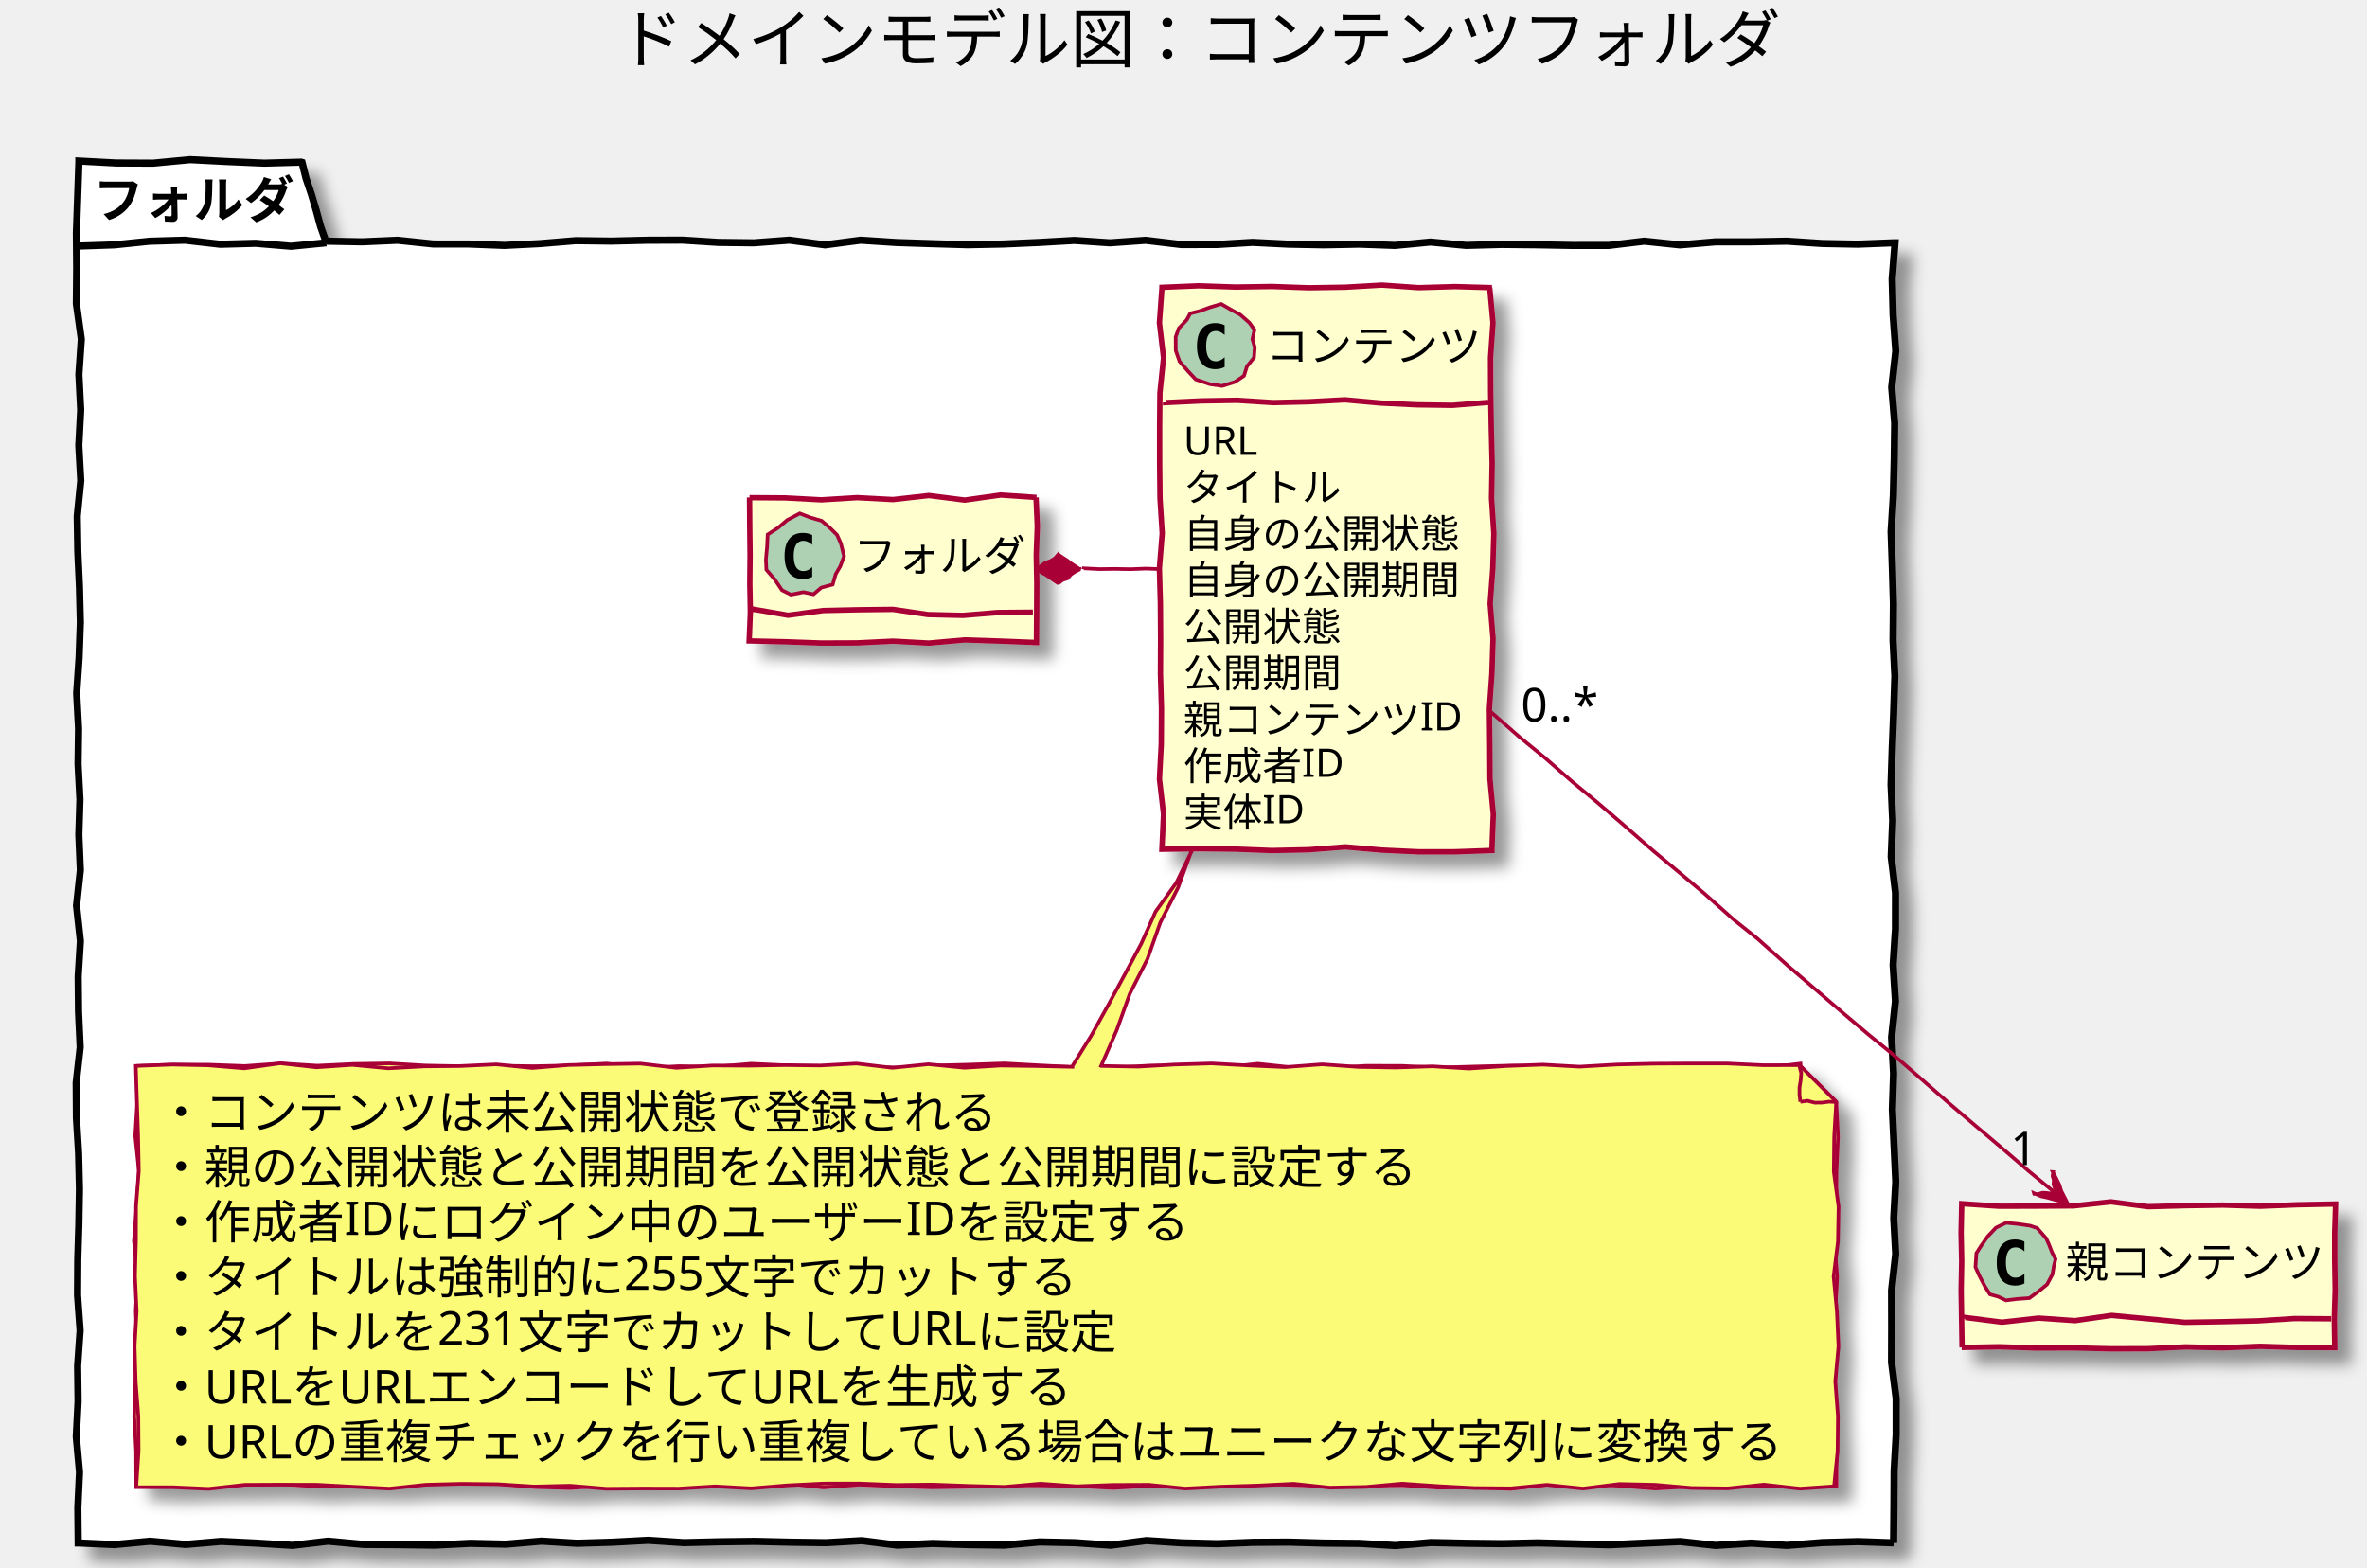
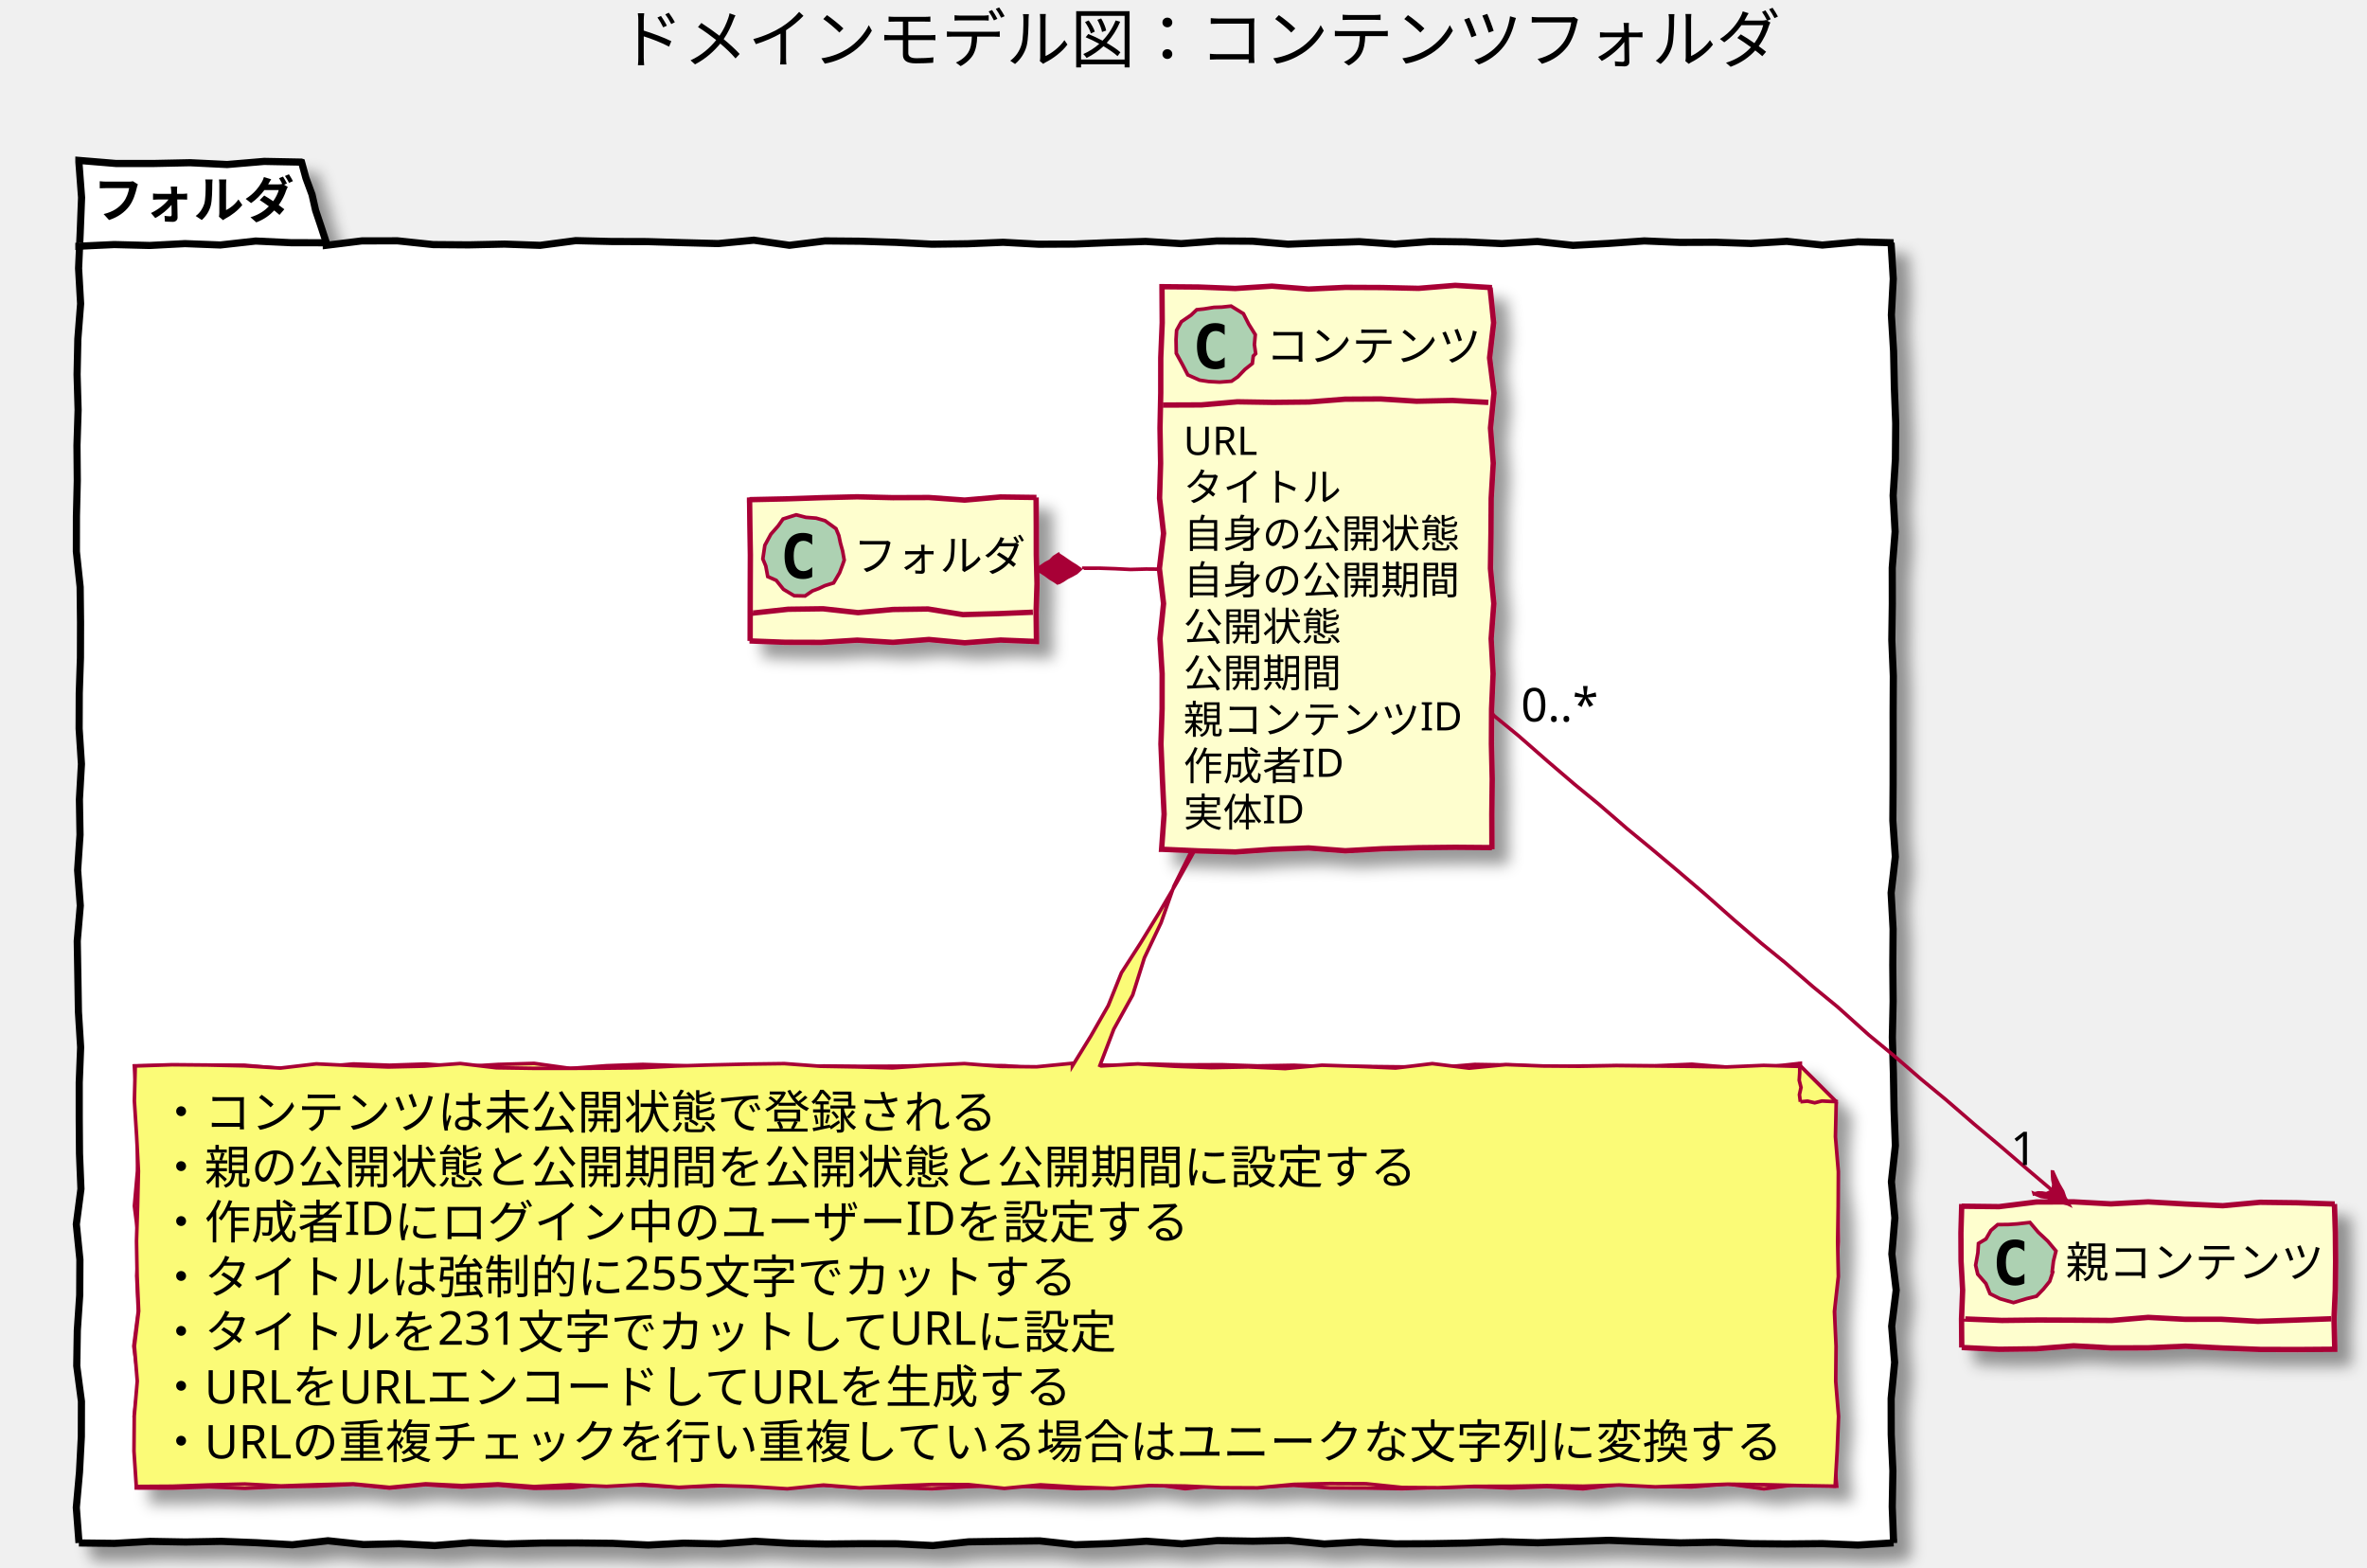
<svg xmlns="http://www.w3.org/2000/svg" contentScriptType="application/ecmascript" contentStyleType="text/css" height="437px" preserveAspectRatio="none" style="width:660px;height:437px;" version="1.1" viewBox="0 0 660 437" width="660px" zoomAndPan="magnify">
  <defs>
-     <filter height="300%" id="flj7rz5" width="300%" x="-1" y="-1">
+     <filter height="300%" id="f8bdyzu" width="300%" x="-1" y="-1">
      <feGaussianBlur result="blurOut" stdDeviation="2.0" />
      <feColorMatrix in="blurOut" result="blurOut2" type="matrix" values="0 0 0 0 0 0 0 0 0 0 0 0 0 0 0 0 0 0 .4 0" />
      <feOffset dx="4.0" dy="4.0" in="blurOut2" result="blurOut3" />
      <feBlend in="SourceGraphic" in2="blurOut3" mode="normal" />
    </filter>
  </defs>
  <g>
    <text fill="#000000" font-family="sans-serif" font-size="18" lengthAdjust="spacingAndGlyphs" textLength="324" x="172.5" y="17.402">ドメインモデル図：コンテンツフォルダ</text>
-     <polygon fill="#FFFFFF" filter="url(#flj7rz5)" points="22,45.199,22,44.885,32.333,45.438,42.667,45.487,53,44.506,63.333,45.036,73.667,45.482,84,45.199,84.218,45.267,85.32,49.672,86.837,54.206,88.178,58.685,89.385,63.123,91,67.688,91,67.234,100.932,67.418,110.864,66.979,120.796,68.029,130.727,68.036,140.659,68.424,150.591,67.917,160.523,67.09,170.454,67.217,180.386,66.975,190.318,66.94,200.25,67.579,210.182,67.699,220.114,66.953,230.046,68.27,239.977,66.964,249.909,67.613,259.841,67.938,269.773,68.234,279.704,68.036,289.636,67.6,299.568,67.027,309.5,67.7,319.432,66.993,329.364,68.184,339.296,68.168,349.227,67.572,359.159,68.07,369.091,68.263,379.023,68.067,388.954,68.428,398.886,67.479,408.818,68.423,418.75,68.152,428.682,68.252,438.614,68.436,448.546,68.427,458.477,67.233,468.409,68.28,478.341,67.423,488.273,67.423,498.204,67.236,508.136,67.889,518.068,68.078,528,67.688,528.402,67.688,527.602,77.757,527.869,87.827,528.604,97.897,527.476,107.967,528.303,118.036,528.174,128.106,527.927,138.176,527.308,148.246,527.656,158.315,527.947,168.385,527.846,178.455,528.352,188.525,528.021,198.595,527.618,208.664,527.296,218.734,527.744,228.804,527.336,238.874,528.534,248.943,528.523,259.013,527.869,269.083,528.513,279.153,527.442,289.222,527.99,299.292,527.657,309.362,528.131,319.432,528.601,329.502,528.043,339.571,528.582,349.641,527.442,359.711,527.466,369.781,527.436,379.85,528.712,389.92,528.712,399.99,528.149,410.06,528.096,420.129,528,430.199,528,430.162,518.078,429.817,508.157,430.094,498.235,430.88,488.314,430.245,478.392,430.885,468.471,429.801,458.549,430.246,448.627,430.708,438.706,430.439,428.784,430.176,418.863,430.396,408.941,430.287,399.02,430.077,389.098,430.928,379.176,430.325,369.255,430.235,359.333,429.959,349.412,430.021,339.49,430.412,329.569,430.167,319.647,429.528,309.726,430.825,299.804,430.123,289.882,429.915,279.961,430.804,270.039,430.665,260.118,430.339,250.196,430.808,240.274,429.549,230.353,430.121,220.431,429.983,210.51,429.752,200.588,429.871,190.667,430.109,180.745,429.45,170.823,429.983,160.902,430.286,150.98,429.684,141.059,430.538,131.137,430.306,121.216,430.808,111.294,430.676,101.373,430.612,91.451,429.698,81.529,430.871,71.608,430.248,61.686,429.759,51.765,430.612,41.843,429.714,31.922,430.654,22,430.199,21.809,430.199,21.708,420.327,22.172,410.456,21.273,400.584,21.776,390.712,21.648,380.84,22.338,370.968,21.626,361.097,21.686,351.225,21.987,341.353,22.154,331.481,21.919,321.61,21.32,311.738,21.251,301.866,22.358,291.994,21.902,282.122,21.802,272.25,22.416,262.379,21.338,252.507,22.405,242.635,21.985,232.763,22.29,222.892,21.771,213.02,21.906,203.148,21.383,193.276,22.054,183.404,22.407,173.533,22.16,163.661,21.702,153.789,21.539,143.917,22.523,134.045,21.976,124.174,22.502,114.302,22,104.43,22.674,94.558,21.302,84.686,21.392,74.815,21.308,64.943,21.656,55.071,22,45.199" style="stroke: #000000; stroke-width: 2.0;" />
-     <path d="M22,67.688 L22,68.608 L31.857,68.269 L41.714,67.25 L51.571,66.963 L61.429,68.103 L71.286,67.834 L81.143,68.663 L91,67.688 " fill="#FFFFFF" style="stroke: #000000; stroke-width: 2.0;" />
+     <polygon fill="#FFFFFF" filter="url(#f8bdyzu)" points="22,45.199,22,44.723,32.333,45.581,42.667,45.587,53,45.368,63.333,45.871,73.667,45.002,84,45.199,84.092,45.228,85.309,49.669,87.004,54.258,87.993,58.628,89.518,63.164,91,67.688,91,68.389,100.932,67.161,110.864,67.148,120.796,68.197,130.727,68.273,140.659,68.061,150.591,68.407,160.523,67.094,170.454,67.333,180.386,67.362,190.318,67.655,200.25,67.909,210.182,66.965,220.114,68.39,230.046,67.174,239.977,67.258,249.909,67.576,259.841,68.085,269.773,67.966,279.704,67.556,289.636,68.095,299.568,68.047,309.5,67.639,319.432,67.315,329.364,67.93,339.296,67.189,349.227,67.249,359.159,68.088,369.091,67.692,379.023,67.384,388.954,68.076,398.886,67.327,408.818,67.446,418.75,67.919,428.682,67.332,438.614,68.417,448.546,67.871,458.477,67.173,468.409,67.586,478.341,67.547,488.273,67.885,498.204,67.29,508.136,68.327,518.068,67.427,528,67.688,527.292,67.688,527.905,77.757,527.381,87.827,527.996,97.897,528.208,107.967,528.592,118.036,528.504,128.106,527.869,138.176,528.422,148.246,527.62,158.315,527.639,168.385,527.504,178.455,527.921,188.525,527.867,198.595,527.872,208.664,527.862,218.734,527.791,228.804,528.482,238.874,527.308,248.943,527.859,259.013,527.771,269.083,527.866,279.153,527.65,289.222,527.944,299.292,528.127,309.362,528.496,319.432,527.389,329.502,528.357,339.571,527.512,349.641,528.72,359.711,527.46,369.781,528.29,379.85,527.315,389.92,527.335,399.99,527.799,410.06,527.622,420.129,528,430.199,528,430.169,518.078,430.783,508.157,430.385,498.235,430.48,488.314,430.396,478.392,429.99,468.471,430.181,458.549,429.838,448.627,429.464,438.706,429.794,428.784,430.147,418.863,429.858,408.941,430.231,399.02,430.406,389.098,430.454,379.176,429.922,369.255,430.489,359.333,429.505,349.412,429.706,339.49,429.537,329.569,430.444,319.647,429.718,309.726,430.368,299.804,430.706,289.882,429.622,279.961,429.741,270.039,429.887,260.118,430.929,250.196,430.432,240.274,430.401,230.353,430.498,220.431,430.307,210.51,429.723,200.588,430.472,190.667,430.257,180.745,430.781,170.823,430.306,160.902,430.202,150.98,430.223,141.059,430.489,131.137,430.125,121.216,430.925,111.294,430.407,101.373,430.647,91.451,429.588,81.529,430.706,71.608,430.133,61.686,429.753,51.765,429.936,41.843,429.757,31.922,430.32,22,430.199,22.031,430.199,21.28,420.327,22.164,410.456,22.679,400.584,22.707,390.712,21.4,380.84,21.558,370.968,22.226,361.097,22.279,351.225,21.283,341.353,22.568,331.481,22.167,321.61,22.095,311.738,22.093,301.866,22.483,291.994,21.871,282.122,21.71,272.25,21.541,262.379,22.387,252.507,21.646,242.635,22.311,232.763,22.144,222.892,22.706,213.02,22.065,203.148,22.101,193.276,22.429,183.404,22.456,173.533,22.347,163.661,21.297,153.789,21.312,143.917,21.55,134.045,21.465,124.174,21.778,114.302,21.497,104.43,21.705,94.558,22.477,84.686,21.913,74.815,22.358,64.943,22.745,55.071,22,45.199" style="stroke: #000000; stroke-width: 2.0;" />
+     <path d="M22,67.688 L22,68.649 L31.857,68.188 L41.714,68.441 L51.571,67.926 L61.429,68.306 L71.286,67.207 L81.143,67.669 L91,67.688 " fill="#FFFFFF" style="stroke: #000000; stroke-width: 2.0;" />
    <text fill="#000000" font-family="sans-serif" font-size="14" font-weight="bold" lengthAdjust="spacingAndGlyphs" textLength="56" x="26" y="60.734">フォルダ</text>
-     <polygon fill="#FEFECE" filter="url(#flj7rz5)" points="209,138.699,209,138.759,219,138.825,229,139.364,239,138.751,249,139.287,259,138.161,269,139.435,279,138.018,289,138.699,288.883,138.699,289.233,146.699,288.943,154.699,289.093,162.699,289.055,170.699,289,178.699,289,179.142,279,178.748,269,178.414,259,179.302,249,178.763,239,179.249,229,179.289,219,178.93,209,178.699,208.893,178.699,209.226,170.699,209.074,162.699,209.149,154.699,209.054,146.699,209,138.699" style="stroke: #A80036; stroke-width: 1.5;" />
-     <polygon fill="#ADD1B2" points="234.303,157.886,233.034,160.071,232.186,162.976,229.003,163.845,226.823,165.696,224.025,165.101,220.527,165.796,218.032,164.546,216.044,161.578,213.696,158.861,213.562,156.003,213.879,152.587,214.047,149.043,216.958,147.156,219.515,144.984,223.003,143.153,225.897,144.274,229.081,145.193,231.237,147.015,233.409,149.162,234.455,151.5,235.352,155.087" style="stroke: #A80036; stroke-width: 1.0;" />
+     <polygon fill="#FEFECE" filter="url(#f8bdyzu)" points="209,138.699,209,139.316,219,139.097,229,138.764,239,138.518,249,138.758,259,138.718,269,139.434,279,138.564,289,138.699,288.898,138.699,288.943,146.699,288.955,154.699,289.147,162.699,288.901,170.699,289,178.699,289,178.857,279,178.455,269,179.219,259,178.3,249,179.092,239,178.482,229,179.104,219,179.076,209,178.699,209.165,178.699,209.179,170.699,209.194,162.699,209.227,154.699,209.095,146.699,209,138.699" style="stroke: #A80036; stroke-width: 1.5;" />
+     <polygon fill="#ADD1B2" points="234.962,157.438,234.108,159.695,232.44,162.534,230.016,163.29,228.248,164.117,226.531,164.758,224.471,166.165,221.436,166.101,218.45,164.31,216.444,161.82,214.073,160.758,213.522,157.798,212.706,155.84,213.268,152.035,214.946,148.941,216.965,146.649,218.333,144.702,222,143.54,224.721,144.244,227.583,144.469,230.04,145.181,233.1,147.39,233.901,149.328,234.336,151.398,234.952,153.619,235.401,156.167" style="stroke: #A80036; stroke-width: 1.0;" />
    <path d="M226.473,160.842 Q225.892,161.141 225.253,161.291 Q224.614,161.44 223.908,161.44 Q221.401,161.44 220.082,159.788 Q218.762,158.136 218.762,155.015 Q218.762,151.886 220.082,150.234 Q221.401,148.582 223.908,148.582 Q224.614,148.582 225.261,148.731 Q225.909,148.881 226.473,149.18 L226.473,151.902 Q225.842,151.321 225.249,151.052 Q224.655,150.782 224.024,150.782 Q222.68,150.782 221.995,151.848 Q221.31,152.915 221.31,155.015 Q221.31,157.107 221.995,158.174 Q222.68,159.24 224.024,159.24 Q224.655,159.24 225.249,158.97 Q225.842,158.701 226.473,158.12 Z " />
    <text fill="#000000" font-family="sans-serif" font-size="12" lengthAdjust="spacingAndGlyphs" textLength="48" x="238" y="159.234">フォルダ</text>
-     <path d="M210,170.699 L210,169.841 L219.75,171.54 L229.5,170.225 L239.25,170.008 L249,169.897 L258.75,171.352 L268.5,171.581 L278.25,170.781 L288,170.699 " fill="#FEFECE" style="stroke: #A80036; stroke-width: 1.5;" />
-     <polygon fill="#FEFECE" filter="url(#flj7rz5)" points="324,80.199,324,80.109,334.222,79.687,344.444,80.032,354.667,79.878,364.889,80.238,375.111,80.078,385.333,79.486,395.556,80.204,405.778,79.907,416,80.199,415.385,80.199,416.288,89.987,415.609,99.774,415.646,109.561,415.816,119.348,416.057,129.135,415.887,138.923,416.532,148.71,416.239,158.497,415.504,168.284,416.305,178.071,415.985,187.859,415.289,197.646,415.398,207.433,415.455,217.22,416.379,227.008,416,236.795,416,237.131,405.778,237.496,395.556,237.503,385.333,237.024,375.111,236.128,364.889,236.925,354.667,237.149,344.444,236.747,334.222,236.626,324,236.795,323.978,236.795,324.432,227.008,323.296,217.22,323.798,207.433,323.858,197.646,323.575,187.859,323.618,178.071,323.554,168.284,323.275,158.497,324.067,148.71,323.448,138.923,323.352,129.135,323.344,119.348,323.425,109.561,324.436,99.774,323.286,89.987,324,80.199" style="stroke: #A80036; stroke-width: 1.5;" />
-     <polygon fill="#ADD1B2" points="349.656,99.714,347.695,102.164,346.876,104.779,344.379,106.48,340.785,107.613,337.415,107.131,335.538,106.505,333.42,105.797,331.316,103.556,328.894,100.755,327.839,97.769,327.819,93.963,328.662,91.562,330.92,89.17,331.877,87.39,334.567,86.712,337.55,85.629,340.509,84.755,343.601,86.53,345.818,87.733,348.352,89.948,349.79,91.944,349.214,94.571,349.869,96.831" style="stroke: #A80036; stroke-width: 1.0;" />
+     <path d="M210,170.699 L210,170.931 L219.75,169.87 L229.5,169.738 L239.25,170.814 L249,169.933 L258.75,169.799 L268.5,171.365 L278.25,171.098 L288,170.699 " fill="#FEFECE" style="stroke: #A80036; stroke-width: 1.5;" />
+     <polygon fill="#FEFECE" filter="url(#f8bdyzu)" points="324,80.199,324,79.935,334.222,80.028,344.444,80.434,354.667,79.779,364.889,80.6,375.111,80.125,385.333,80.171,395.556,80.395,405.778,79.562,416,80.199,415.473,80.199,416.477,89.987,415.344,99.774,416.574,109.561,415.596,119.348,416.371,129.135,415.793,138.923,415.732,148.71,415.584,158.497,416.525,168.284,415.783,178.071,416.328,187.859,415.901,197.646,415.853,207.433,416.078,217.22,415.966,227.008,416,236.795,416,236.322,405.778,236.239,395.556,236.345,385.333,236.641,375.111,237.203,364.889,236.426,354.667,236.802,344.444,237.535,334.222,237.236,324,236.795,323.892,236.795,324.592,227.008,324.12,217.22,323.709,207.433,324.03,197.646,324.043,187.859,323.439,178.071,324.442,168.284,323.28,158.497,324.445,148.71,323.326,138.923,323.616,129.135,323.447,119.348,323.655,109.561,323.659,99.774,324.064,89.987,324,80.199" style="stroke: #A80036; stroke-width: 1.5;" />
+     <polygon fill="#ADD1B2" points="349.456,99.276,349.202,101.349,347.095,103.031,345.161,105.054,343.392,106.287,340.066,106.542,337.024,106.376,334.499,105.994,331.205,104.532,329.73,101.69,327.99,98.514,327.915,94.658,328.076,92.086,329.403,89.696,332.098,87.86,333.685,86.354,335.726,86.141,338.486,85.696,340.673,85.624,343.281,85.342,346.713,87.466,348.193,90.385,350.021,93.313,349.772,96.098,350.129,98.591" style="stroke: #A80036; stroke-width: 1.0;" />
    <path d="M341.473,102.342 Q340.892,102.641 340.253,102.79 Q339.614,102.94 338.908,102.94 Q336.401,102.94 335.082,101.288 Q333.762,99.636 333.762,96.515 Q333.762,93.386 335.082,91.734 Q336.401,90.082 338.908,90.082 Q339.614,90.082 340.261,90.231 Q340.909,90.381 341.473,90.68 L341.473,93.402 Q340.842,92.821 340.249,92.552 Q339.655,92.282 339.024,92.282 Q337.68,92.282 336.995,93.348 Q336.31,94.415 336.31,96.515 Q336.31,98.607 336.995,99.674 Q337.68,100.74 339.024,100.74 Q339.655,100.74 340.249,100.471 Q340.842,100.201 341.473,99.62 Z " />
    <text fill="#000000" font-family="sans-serif" font-size="12" lengthAdjust="spacingAndGlyphs" textLength="60" x="353" y="100.734">コンテンツ</text>
-     <path d="M325,112.199 L325,112.252 L335,111.773 L345,111.612 L355,112.256 L365,112.018 L375,111.476 L385,112.378 L395,112.875 L405,113.017 L415,112.199 " fill="#FEFECE" style="stroke: #A80036; stroke-width: 1.5;" />
+     <path d="M325,112.199 L325,112.935 L335,112.894 L345,112.03 L355,112.191 L365,112.086 L375,111.299 L385,111.237 L395,111.87 L405,111.654 L415,112.199 " fill="#FEFECE" style="stroke: #A80036; stroke-width: 1.5;" />
    <text fill="#000000" font-family="sans-serif" font-size="11" lengthAdjust="spacingAndGlyphs" textLength="21" x="330" y="126.834">URL</text>
    <text fill="#000000" font-family="sans-serif" font-size="11" lengthAdjust="spacingAndGlyphs" textLength="44" x="330" y="139.789">タイトル</text>
    <text fill="#000000" font-family="sans-serif" font-size="11" lengthAdjust="spacingAndGlyphs" textLength="77" x="330" y="152.744">自身の公開状態</text>
    <text fill="#000000" font-family="sans-serif" font-size="11" lengthAdjust="spacingAndGlyphs" textLength="77" x="330" y="165.699">自身の公開期間</text>
    <text fill="#000000" font-family="sans-serif" font-size="11" lengthAdjust="spacingAndGlyphs" textLength="44" x="330" y="178.654">公開状態</text>
    <text fill="#000000" font-family="sans-serif" font-size="11" lengthAdjust="spacingAndGlyphs" textLength="44" x="330" y="191.609">公開期間</text>
    <text fill="#000000" font-family="sans-serif" font-size="11" lengthAdjust="spacingAndGlyphs" textLength="77" x="330" y="204.565">親コンテンツID</text>
    <text fill="#000000" font-family="sans-serif" font-size="11" lengthAdjust="spacingAndGlyphs" textLength="44" x="330" y="217.519">作成者ID</text>
    <text fill="#000000" font-family="sans-serif" font-size="11" lengthAdjust="spacingAndGlyphs" textLength="33" x="330" y="230.475">実体ID</text>
-     <polygon fill="#FBFB77" filter="url(#flj7rz5)" points="38,297.199,38.058,297.199,38.304,306.964,37.707,316.728,38.743,326.493,38.104,336.257,37.344,346.022,38.374,355.786,37.856,365.551,38.284,375.315,37.758,385.08,37.429,394.844,37.954,404.609,38,414.373,38,413.914,48.085,414.512,58.17,414.05,68.255,413.991,78.34,413.78,88.425,414.445,98.511,414.024,108.596,414.288,118.681,413.692,128.766,413.674,138.851,413.651,148.936,414.6,159.021,414.884,169.106,414.199,179.191,414.401,189.277,414.035,199.362,414.386,209.447,414.637,219.532,413.669,229.617,414.718,239.702,413.937,249.787,414.389,259.872,414.688,269.957,414.542,280.043,414.119,290.128,414.139,300.213,414.343,310.298,414.862,320.383,414.304,330.468,414.17,340.553,413.899,350.638,413.685,360.723,414.034,370.808,414.265,380.894,414.205,390.979,414.084,401.064,414.785,411.149,414.677,421.234,415.119,431.319,413.925,441.404,413.625,451.489,414.263,461.575,415.024,471.66,414.456,481.745,414.621,491.83,414.323,501.915,414.458,512,414.373,512.048,414.373,512.084,404.63,511.726,394.887,511.697,385.144,512.27,375.401,511.719,365.658,512.266,355.915,511.426,346.171,512.023,336.428,512.064,326.685,512.5,316.942,512,307.199,512.122,307.321,509.896,305.095,508.008,303.207,506.108,301.307,503.928,299.127,502,297.199,502,296.546,491.913,297.743,481.826,297.158,471.739,296.749,461.652,297.58,451.565,297.076,441.478,297.661,431.391,297.225,421.304,297.104,411.217,297.362,401.13,297.663,391.043,297.191,380.957,297.161,370.87,297.748,360.783,297.648,350.696,296.579,340.609,297.671,330.522,297.165,320.435,297.104,310.348,297.714,300.261,297.569,290.174,297.049,280.087,296.494,270,296.842,259.913,297.104,249.826,297.649,239.739,297.36,229.652,297.694,219.565,297.044,209.478,296.572,199.391,297.421,189.304,297.253,179.217,297.822,169.13,296.53,159.043,297.061,148.957,297.276,138.87,297.149,128.783,297.282,118.696,297.091,108.609,296.482,98.522,296.648,88.435,297.127,78.348,296.491,68.261,297.225,58.174,296.852,48.087,296.846,38,297.199" style="stroke: #A80036; stroke-width: 1.0;" />
-     <polygon fill="#FBFB77" points="38,297.199,37.871,297.199,38.182,306.964,38.515,316.728,38.707,326.493,37.937,336.257,37.903,346.022,37.642,355.786,38.105,365.551,37.535,375.315,37.824,385.08,38.574,394.844,38.645,404.609,38,414.373,38,414.656,48.085,414.659,58.17,415.113,68.255,413.987,78.34,413.94,88.425,413.969,98.511,414.525,108.596,415.052,118.681,413.969,128.766,413.703,138.851,413.822,148.936,414.466,159.021,414.235,169.106,415.086,179.191,415.017,189.277,415.044,199.362,414.421,209.447,414.977,219.532,414.136,229.617,413.634,239.702,413.624,249.787,414.028,259.872,413.915,269.957,414.284,280.043,414.556,290.128,413.661,300.213,414.397,310.298,414.017,320.383,413.978,330.468,415.032,340.553,414.501,350.638,414.191,360.723,413.698,370.808,414.776,380.894,414.571,390.979,413.657,401.064,414.354,411.149,414.89,421.234,414.972,431.319,413.989,441.404,415.036,451.489,413.76,461.575,413.978,471.66,414.868,481.745,414.989,491.83,413.924,501.915,415.058,512,414.373,511.405,414.373,512.382,404.63,512.477,394.887,511.738,385.144,512.628,375.401,512.192,365.658,511.274,355.915,512.482,346.171,512.653,336.428,511.327,326.685,511.431,316.942,512,307.199,511.867,307.066,510.107,305.306,507.863,303.062,505.851,301.05,504.076,299.275,502,297.199,502,296.966,491.738,296.998,481.477,296.509,471.215,296.51,460.954,296.566,450.692,296.808,440.43,297.401,430.169,296.829,419.907,297.226,409.646,297.932,399.384,297.307,389.123,297.645,378.861,297.479,368.599,296.746,358.338,297.524,348.076,297.064,337.815,296.495,327.553,296.808,317.292,297.392,307.03,297.199,307.02,297.195,311.364,287.281,315.019,277.077,319.939,267.405,323.547,257.181,328.476,247.512,332.18,237.329,332.265,237.376,327.97,246.173,322.22,254.164,318.218,263.123,313.606,271.745,308.947,280.34,304.196,288.885,299.03,297.199,299.03,297.447,288.99,297.226,278.951,297.092,268.911,297.705,258.872,296.715,248.832,297.721,238.792,296.527,228.753,297.074,218.713,296.964,208.673,297.129,198.634,297.074,188.594,297.727,178.555,296.543,168.515,296.7,158.475,296.944,148.436,297.779,138.396,296.756,128.357,297.226,118.317,297.321,108.277,297.864,98.238,296.904,88.198,297.581,78.159,296.455,68.119,297.869,58.079,297.03,48.04,296.817,38,297.199" style="stroke: #A80036; stroke-width: 1.0;" />
-     <path d="M502,297.199 L501.726,297.199 L502.246,299.199 L502.089,301.199 L501.763,303.199 L501.753,305.199 L502,307.199 " fill="#FBFB77" style="stroke: #A80036; stroke-width: 1.0;" />
-     <path d="M512,307.199 L512,307.253 L510,307.169 L508,307.429 L506,307.442 L504,306.92 L502,307.199 " fill="#FBFB77" style="stroke: #A80036; stroke-width: 1.0;" />
+     <polygon fill="#FBFB77" filter="url(#f8bdyzu)" points="38,297.199,37.456,297.199,38.126,306.964,38.388,316.728,38.33,326.493,37.47,336.257,38.727,346.022,38.132,355.786,38.562,365.551,37.309,375.315,38.605,385.08,37.421,394.844,38.11,404.609,38,414.373,38,414.868,48.085,414.9,58.17,414.553,68.255,414.957,78.34,414.516,88.425,414.363,98.511,413.856,108.596,414.901,118.681,413.95,128.766,414.643,138.851,414.094,148.936,414.97,159.021,414.819,169.106,413.868,179.191,414.085,189.277,414.648,199.362,414.304,209.447,413.741,219.532,414.265,229.617,414.113,239.702,414.788,249.787,414.796,259.872,415.086,269.957,414.494,280.043,414.197,290.128,414.61,300.213,415.051,310.298,414.778,320.383,413.659,330.468,415.084,340.553,414.027,350.638,414.664,360.723,414.128,370.808,414.854,380.894,414.882,390.979,415.075,401.064,414.716,411.149,414.477,421.234,414.889,431.319,414.49,441.404,415.113,451.489,413.885,461.575,414.394,471.66,414.584,481.745,413.753,491.83,415.119,501.915,413.792,512,414.373,512.135,414.373,511.289,404.63,512.203,394.887,511.708,385.144,511.51,375.401,511.486,365.658,512.079,355.915,512.568,346.171,512.448,336.428,511.256,326.685,511.296,316.942,512,307.199,512.077,307.276,510.14,305.34,508.041,303.24,505.902,301.101,503.877,299.077,502,297.199,502,296.475,491.913,297.598,481.826,297.578,471.739,296.719,461.652,297.157,451.565,297.169,441.478,297.197,431.391,297.48,421.304,296.952,411.217,296.781,401.13,297.629,391.043,297.464,380.957,297.351,370.87,297.459,360.783,297.014,350.696,297.195,340.609,296.861,330.522,296.909,320.435,296.673,310.348,297.092,300.261,296.579,290.174,297.927,280.087,297.125,270,297.074,259.913,297.092,249.826,297.272,239.739,297.307,229.652,297.207,219.565,297.897,209.478,297.643,199.391,297.659,189.304,297.101,179.217,296.778,169.13,297.138,159.043,297.894,148.957,296.492,138.87,296.787,128.783,297.395,118.696,296.668,108.609,297.006,98.522,296.647,88.435,297.538,78.348,297.918,68.261,297.016,58.174,296.968,48.087,297.059,38,297.199" style="stroke: #A80036; stroke-width: 1.0;" />
+     <polygon fill="#FBFB77" points="38,297.199,37.716,297.199,37.469,306.964,38.091,316.728,38.6,326.493,38.369,336.257,38.06,346.022,38.235,355.786,38.669,365.551,37.484,375.315,38.274,385.08,37.435,394.844,37.356,404.609,38,414.373,38,414.45,48.085,414.384,58.17,414.026,68.255,413.77,78.34,414.3,88.425,413.947,98.511,413.73,108.596,414.696,118.681,413.712,128.766,414.189,138.851,413.716,148.936,414.477,159.021,413.975,169.106,414.43,179.191,413.886,189.277,414.688,199.362,414.161,209.447,414.465,219.532,415.1,229.617,414.054,239.702,414.856,249.787,414.304,259.872,413.904,269.957,413.922,280.043,414.981,290.128,413.993,300.213,414.614,310.298,414.971,320.383,414.197,330.468,414.333,340.553,414.784,350.638,414.835,360.723,413.867,370.808,413.647,380.894,413.688,390.979,414.733,401.064,414.8,411.149,414.412,421.234,414.402,431.319,414.209,441.404,414.377,451.489,414.046,461.575,414.553,471.66,414.169,481.745,413.817,491.83,413.945,501.915,414.208,512,414.373,511.695,414.373,512.26,404.63,512.652,394.887,511.86,385.144,511.955,375.401,511.502,365.658,512.59,355.915,512.394,346.171,512.543,336.428,512.595,326.685,511.782,316.942,512,307.199,512.083,307.282,510.115,305.314,508.01,303.209,506.032,301.231,504.142,299.342,502,297.199,502,297.337,491.738,297.042,481.477,297.487,471.215,297.314,460.954,297.207,450.692,297.1,440.43,297.291,430.169,297.211,419.907,296.824,409.646,297.825,399.384,296.556,389.123,297.786,378.861,297.318,368.599,296.994,358.338,297.936,348.076,297.469,337.815,297.673,327.553,297.292,317.292,296.626,307.03,297.199,306.7,297.061,310.565,286.945,315.837,277.421,319.097,267.051,323.744,257.264,327.345,247.037,332.18,237.329,332.792,237.668,328.042,246.213,323.101,254.652,317.99,262.997,312.687,271.236,309.02,280.381,304.161,288.865,299.03,297.199,299.03,296.465,288.99,297.441,278.951,297.332,268.911,296.545,258.872,297.01,248.832,297.751,238.792,297.464,228.753,297.288,218.713,296.549,208.673,296.681,198.634,296.913,188.594,297.218,178.555,297.718,168.515,297.831,158.475,297.874,148.436,297.865,138.396,297.715,128.357,296.528,118.317,297.259,108.277,297.491,98.238,297.109,88.198,296.622,78.159,297.797,68.119,297.176,58.079,296.948,48.04,296.859,38,297.199" style="stroke: #A80036; stroke-width: 1.0;" />
+     <path d="M502,297.199 L501.841,297.199 L501.813,299.199 L501.677,301.199 L502.186,303.199 L501.741,305.199 L502,307.199 " fill="#FBFB77" style="stroke: #A80036; stroke-width: 1.0;" />
+     <path d="M512,307.199 L512,307.143 L510,307.081 L508,306.978 L506,307.481 L504,307.012 L502,307.199 " fill="#FBFB77" style="stroke: #A80036; stroke-width: 1.0;" />
    <text fill="#000000" font-family="sans-serif" font-size="13" lengthAdjust="spacingAndGlyphs" textLength="234" x="44" y="314.768">・コンテンツは未公開状態で登録される</text>
    <text fill="#000000" font-family="sans-serif" font-size="13" lengthAdjust="spacingAndGlyphs" textLength="351" x="44" y="330.078">・親の公開状態と公開期間を公開状態と公開期間に設定する</text>
    <text fill="#000000" font-family="sans-serif" font-size="13" lengthAdjust="spacingAndGlyphs" textLength="288" x="44" y="345.389">・作成者IDにログイン中のユーザーIDを設定する</text>
    <text fill="#000000" font-family="sans-serif" font-size="13" lengthAdjust="spacingAndGlyphs" textLength="258" x="44" y="360.699">・タイトルは強制的に255文字でカットする</text>
    <text fill="#000000" font-family="sans-serif" font-size="13" lengthAdjust="spacingAndGlyphs" textLength="269" x="44" y="376.01">・タイトルを231文字でカットしてURLに設定</text>
    <text fill="#000000" font-family="sans-serif" font-size="13" lengthAdjust="spacingAndGlyphs" textLength="254" x="44" y="391.32">・URLをURLエンコードしてURLを生成する</text>
    <text fill="#000000" font-family="sans-serif" font-size="13" lengthAdjust="spacingAndGlyphs" textLength="453" x="44" y="406.631">・URLの重複チェックを行い重複している場合はユニークな文字列に変換する</text>
-     <polygon fill="#FEFECE" filter="url(#flj7rz5)" points="547,335.699,547,335.603,557.4,336.314,567.8,336.287,578.2,336.215,588.6,335.082,599,336.443,609.4,336.159,619.8,335.995,630.2,336.312,640.6,335.899,651,335.699,651.236,335.699,650.982,343.699,650.987,351.699,651.119,359.699,650.868,367.699,651,375.699,651,375.732,640.6,375.7,630.2,375.374,619.8,375.793,609.4,375.537,599,376.042,588.6,376.075,578.2,375.813,567.8,375.845,557.4,375.498,547,375.699,547.095,375.699,546.964,367.699,546.84,359.699,546.994,351.699,546.823,343.699,547,335.699" style="stroke: #A80036; stroke-width: 1.5;" />
-     <polygon fill="#ADD1B2" points="572.3,355.279,570.782,358.133,568.155,360.251,565.874,361.931,562.466,362.176,559.32,362.559,557.201,361.549,554.877,360.897,553.418,358.594,551.9,355.682,550.828,353.286,551.08,349.407,552.366,347.405,554.296,344.665,556.538,342.3,559.407,340.923,562.819,341.273,566.038,341.738,568.033,342.401,570.513,345.239,571.31,346.963,572.204,349.246,573.158,351.058,572.638,353.177" style="stroke: #A80036; stroke-width: 1.0;" />
+     <polygon fill="#FEFECE" filter="url(#f8bdyzu)" points="547,335.699,547,336.31,557.4,336.433,567.8,335.139,578.2,335.096,588.6,335.662,599,335.105,609.4,335.7,619.8,336.172,630.2,335.22,640.6,335.352,651,335.699,650.922,335.699,651.17,343.699,651.244,351.699,651.156,359.699,650.794,367.699,651,375.699,651,376.192,640.6,376.269,630.2,376.237,619.8,375.844,609.4,375.33,599,375.786,588.6,375.812,578.2,375.232,567.8,376.061,557.4,376.201,547,375.699,547.005,375.699,546.94,367.699,547.248,359.699,546.81,351.699,546.772,343.699,547,335.699" style="stroke: #A80036; stroke-width: 1.5;" />
+     <polygon fill="#ADD1B2" points="572.495,354.313,571.531,357.252,569.792,359.399,567.847,361.416,565.097,362.084,561.43,363.192,557.678,362.109,554.888,360.716,553.735,357.873,551.456,355.268,550.87,352.757,551.497,349.324,551.661,346.697,553.752,345.449,555.136,343.057,557.021,341.44,560.045,341.407,562.507,341.238,566.02,340.843,568.32,343.547,570.98,346.038,573.283,348.8,572.585,351.559,572.18,354.851" style="stroke: #A80036; stroke-width: 1.0;" />
    <path d="M564.473,357.842 Q563.892,358.141 563.253,358.291 Q562.614,358.44 561.908,358.44 Q559.401,358.44 558.082,356.788 Q556.762,355.136 556.762,352.015 Q556.762,348.886 558.082,347.234 Q559.401,345.582 561.908,345.582 Q562.614,345.582 563.261,345.731 Q563.909,345.881 564.473,346.18 L564.473,348.902 Q563.842,348.321 563.249,348.051 Q562.655,347.782 562.024,347.782 Q560.68,347.782 559.995,348.848 Q559.31,349.915 559.31,352.015 Q559.31,354.107 559.995,355.174 Q560.68,356.24 562.024,356.24 Q562.655,356.24 563.249,355.971 Q563.842,355.701 564.473,355.12 Z " />
    <text fill="#000000" font-family="sans-serif" font-size="12" lengthAdjust="spacingAndGlyphs" textLength="72" x="576" y="356.234">親コンテンツ</text>
-     <path d="M548,367.699 L548,367.333 L558.2,368.645 L568.4,367.504 L578.6,368.214 L588.8,366.754 L599,367.715 L609.2,368.683 L619.4,368.52 L629.6,368.277 L639.8,367.63 L650,367.699 " fill="#FEFECE" style="stroke: #A80036; stroke-width: 1.5;" />
-     <path d="M302.2,158.699 L302.2,158.46 L306.54,158.674 L310.88,158.623 L315.22,158.7 L319.56,158.535 L323.9,158.699 " fill="none" style="stroke: #A80036; stroke-width: 1.0;" />
-     <polygon fill="#A80036" points="289.18,158.699,289.168,158.68,290.516,159.704,291.506,160.189,292.727,161.02,293.989,161.912,295.18,162.699,295.115,162.602,296.262,161.722,297.679,161.247,298.664,160.125,299.877,159.345,301.18,158.699,301.258,158.816,300.065,158.027,298.896,157.272,297.546,156.249,296.377,155.495,295.18,154.699,295.092,154.568,294.105,155.686,292.87,156.435,291.467,156.93,290.301,157.781,289.18,158.699" style="stroke: #A80036; stroke-width: 1.0;" />
-     <path d="M416.07,198.929 L415.737,198.539 L423.783,205.581 L430.494,211.056 L438.492,218.042 L445.383,223.728 L452.944,230.201 L460.989,237.243 L467.999,243.069 L475.133,249.04 L483.555,256.524 L489.967,261.648 L498.466,269.222 L506.03,275.699 L513.598,282.18 L520.953,288.411 L527.6,293.81 L535.394,300.557 L543.378,307.527 L550.814,313.854 L558.109,320.014 L565.762,326.596 L572.6,332.219 " fill="none" style="stroke: #A80036; stroke-width: 1.0;" />
-     <polygon fill="#A80036" points="576.64,335.659,576.557,335.619,575.658,333.819,574.72,332,574.246,330.402,573.381,328.619,572.391,326.774,572.49,326.782,572.324,327.89,572.676,329.038,572.571,330.151,572.963,331.303,572.837,332.413,572.825,332.269,571.728,332.748,570.581,332.595,569.443,332.556,568.338,332.929,567.197,332.86,567.143,332.676,569.121,333.539,570.959,333.926,572.841,334.466,574.703,334.937,576.64,335.659" style="stroke: #A80036; stroke-width: 1.0;" />
+     <path d="M548,367.699 L548,367.752 L558.2,368.16 L568.4,368.043 L578.6,368.086 L588.8,368.169 L599,367.312 L609.2,367.84 L619.4,367.836 L629.6,368.409 L639.8,368.072 L650,367.699 " fill="#FEFECE" style="stroke: #A80036; stroke-width: 1.5;" />
+     <path d="M302.2,158.699 L302.2,158.432 L306.54,158.416 L310.88,158.56 L315.22,158.774 L319.56,158.66 L323.9,158.699 " fill="none" style="stroke: #A80036; stroke-width: 1.0;" />
+     <polygon fill="#A80036" points="289.18,158.699,289.318,158.906,290.359,159.468,291.546,160.249,292.866,161.228,293.971,161.885,295.18,162.699,295.067,162.53,296.336,161.833,297.537,161.035,298.839,160.387,300.099,159.678,301.18,158.699,301.175,158.692,299.913,157.799,298.793,157.118,297.58,156.3,296.341,155.441,295.18,154.699,295.111,154.596,293.896,155.373,292.864,156.425,291.576,157.093,290.394,157.92,289.18,158.699" style="stroke: #A80036; stroke-width: 1.0;" />
+     <path d="M416.07,198.929 L416.662,199.625 L423.412,205.145 L431.464,212.195 L439.018,218.66 L445.824,224.245 L453.619,230.994 L460.461,236.622 L467.673,242.685 L475.172,249.086 L483.518,256.48 L491.113,262.993 L497.781,268.418 L505.573,275.162 L512.343,280.706 L521.065,288.543 L527.954,294.226 L535.712,300.931 L542.614,306.631 L550.409,313.378 L557.589,319.404 L565.206,325.942 L572.6,332.219 " fill="none" style="stroke: #A80036; stroke-width: 1.0;" />
+     <polygon fill="#A80036" points="576.64,335.659,576.741,335.707,575.696,333.837,575.135,332.199,574.035,330.302,573.174,328.519,572.391,326.774,572.303,326.767,572.328,327.89,572.42,329.018,572.668,330.159,572.563,331.271,572.837,332.413,572.827,332.298,571.696,332.345,570.6,332.832,569.45,332.639,568.312,332.598,567.197,332.86,567.175,332.784,569.137,333.593,570.94,333.864,572.933,334.775,574.762,335.136,576.64,335.659" style="stroke: #A80036; stroke-width: 1.0;" />
    <text fill="#000000" font-family="sans-serif" font-size="13" lengthAdjust="spacingAndGlyphs" textLength="22" x="424.096" y="201.15">0..*</text>
    <text fill="#000000" font-family="sans-serif" font-size="13" lengthAdjust="spacingAndGlyphs" textLength="8" x="560.567" y="324.841">1</text>
  </g>
</svg>
